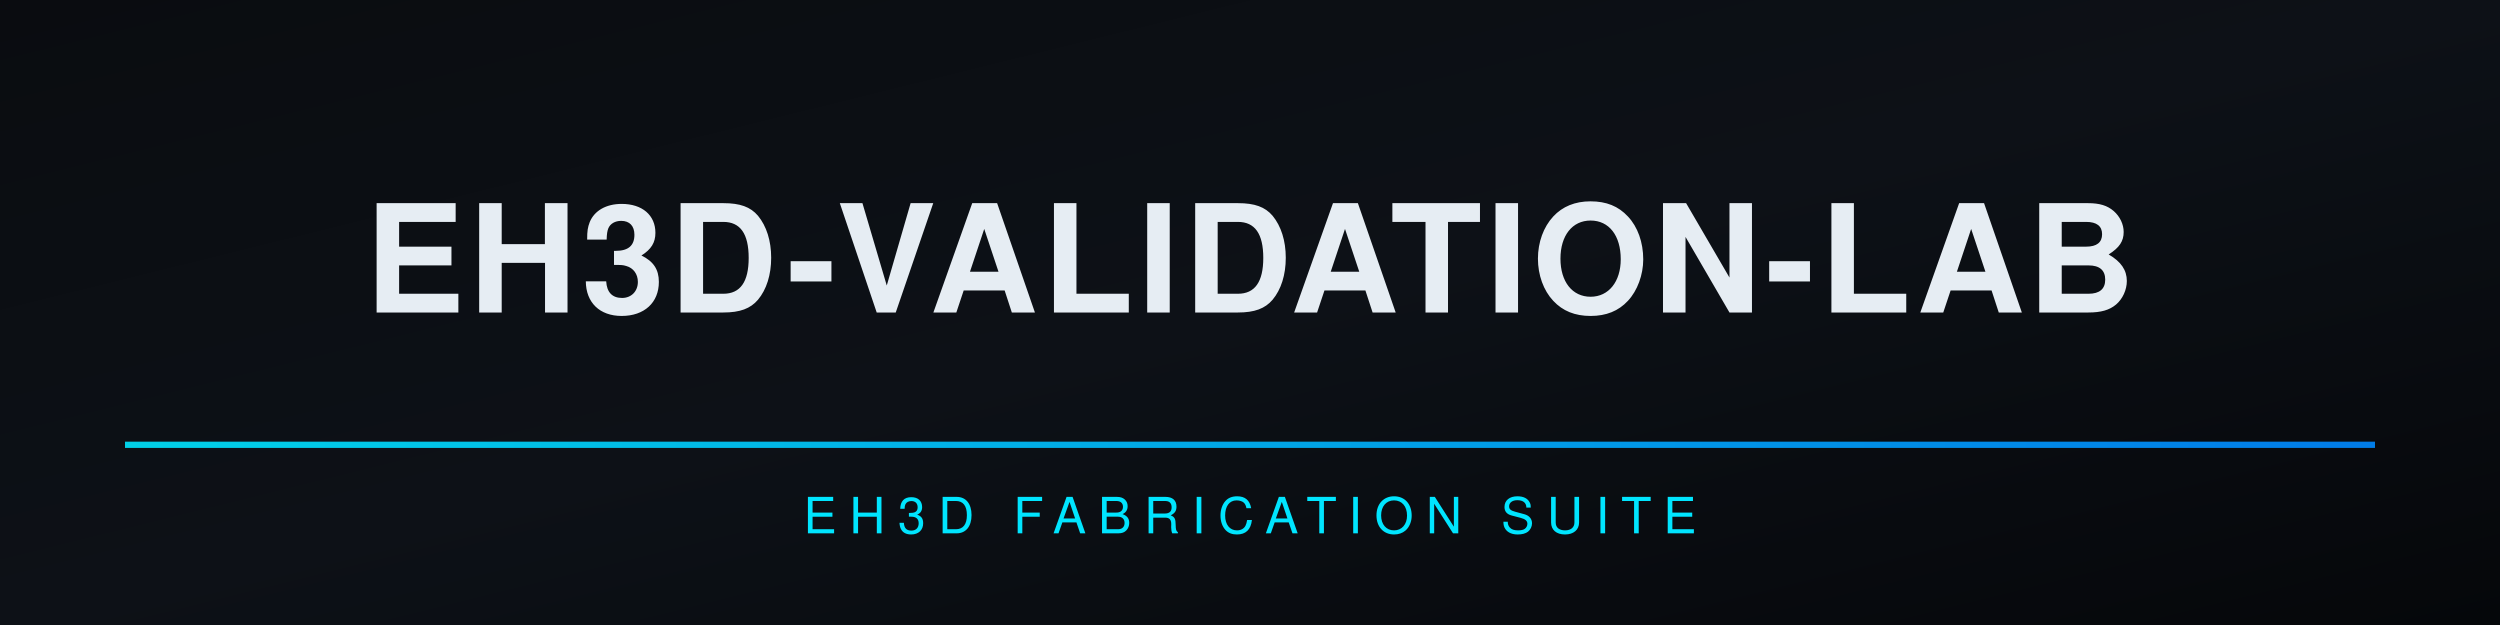
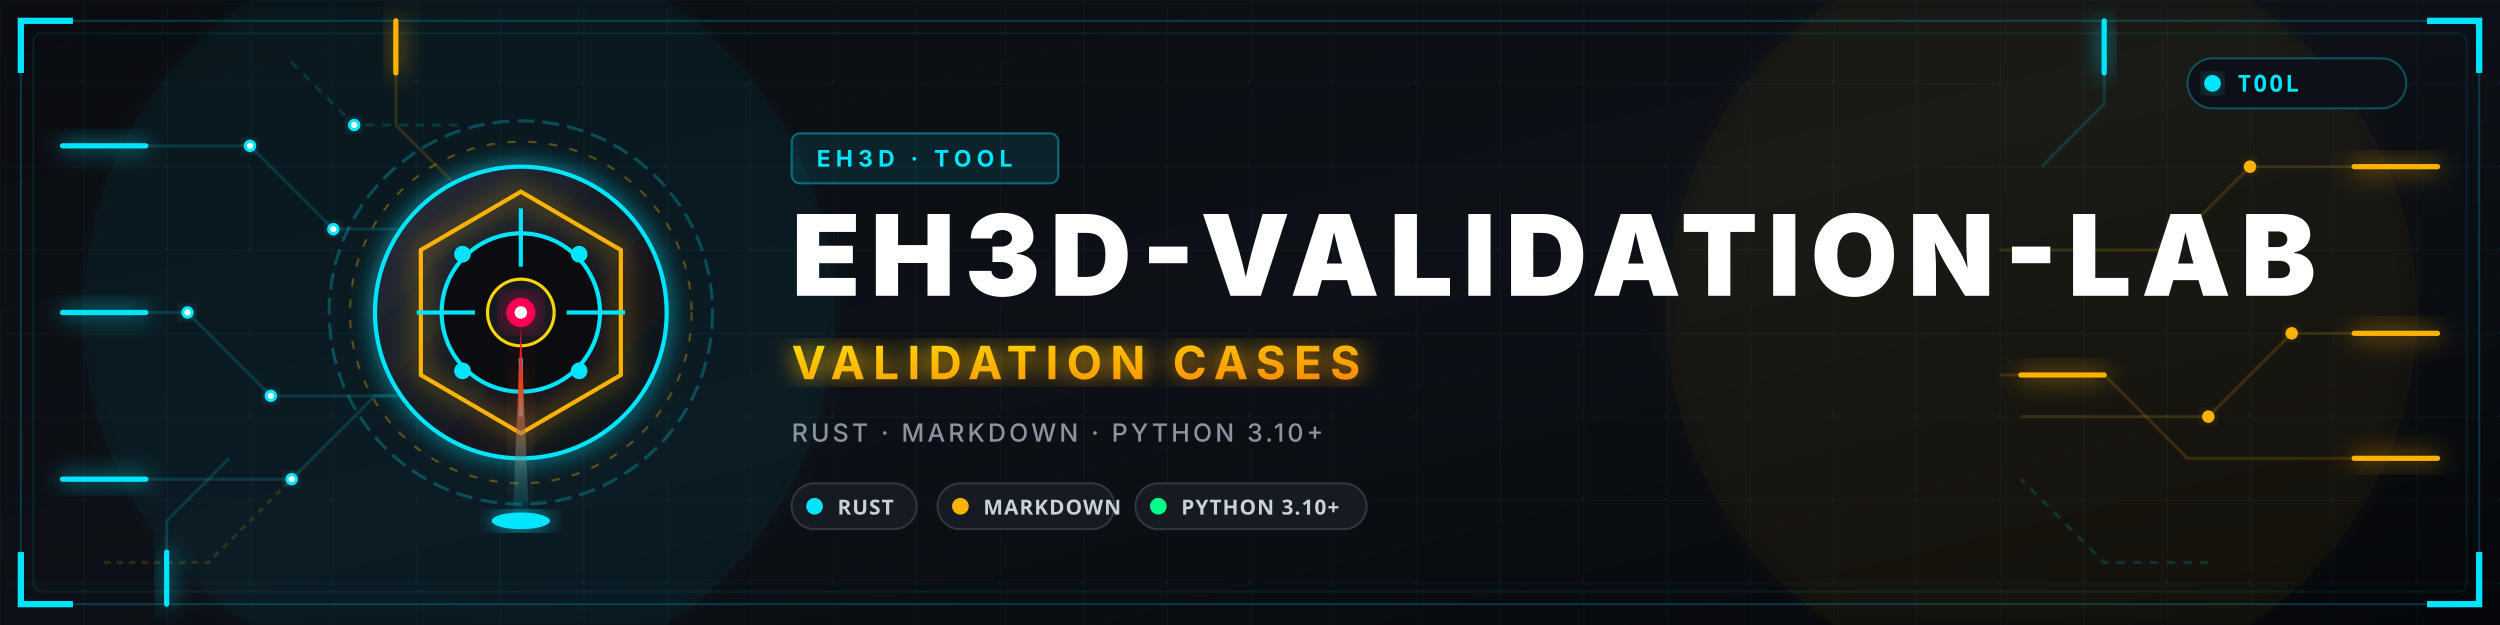
- <svg xmlns="http://www.w3.org/2000/svg" viewBox="0 0 1200 300" width="100%" height="100%" role="img" aria-label="EH3D-VALIDATION-LAB">
+ <svg xmlns="http://www.w3.org/2000/svg" viewBox="0 0 1200 300" width="100%" height="100%">
  <defs>
-     <linearGradient id="bg" x1="0%" y1="0%" x2="100%" y2="100%">
+     <linearGradient id="bgGlow" x1="0%" y1="0%" x2="100%" y2="100%">
      <stop offset="0%" stop-color="#0A0C10" />
      <stop offset="50%" stop-color="#0D1117" />
      <stop offset="100%" stop-color="#05070A" />
    </linearGradient>
-     <linearGradient id="line" x1="0%" y1="0%" x2="100%" y2="0%">
-       <stop offset="0%" stop-color="#00E5FF" stop-opacity="0.9" />
+     <linearGradient id="cyanGlow" x1="0%" y1="0%" x2="100%" y2="0%">
+       <stop offset="0%" stop-color="#00E5FF" stop-opacity="0.8" />
      <stop offset="100%" stop-color="#0088FF" stop-opacity="0.9" />
    </linearGradient>
+     <linearGradient id="goldGlow" x1="0%" y1="0%" x2="100%" y2="100%">
+       <stop offset="0%" stop-color="#FFD700" />
+       <stop offset="100%" stop-color="#FF8C00" />
+     </linearGradient>
+     <linearGradient id="laserBeam" x1="0%" y1="0%" x2="0%" y2="100%">
+       <stop offset="0%" stop-color="#FF0055" stop-opacity="1" />
+       <stop offset="30%" stop-color="#FF3300" stop-opacity="0.9" />
+       <stop offset="100%" stop-color="#00E5FF" stop-opacity="0" />
+     </linearGradient>
+     <linearGradient id="metalGradient" x1="0%" y1="0%" x2="100%" y2="100%">
+       <stop offset="0%" stop-color="#2A303C" />
+       <stop offset="50%" stop-color="#161B22" />
+       <stop offset="100%" stop-color="#0D1117" />
+     </linearGradient>
+     <filter id="glowCyan" x="-20%" y="-20%" width="140%" height="140%">
+       <feGaussianBlur stdDeviation="5" result="blur" />
+       <feMerge>
+         <feMergeNode in="blur" />
+         <feMergeNode in="SourceGraphic" />
+       </feMerge>
+     </filter>
+     <filter id="glowGold" x="-20%" y="-20%" width="140%" height="140%">
+       <feGaussianBlur stdDeviation="6" result="blur" />
+       <feMerge>
+         <feMergeNode in="blur" />
+         <feMergeNode in="SourceGraphic" />
+       </feMerge>
+     </filter>
+     <filter id="glowLaser" x="-30%" y="-30%" width="160%" height="160%">
+       <feGaussianBlur stdDeviation="8" result="blur" />
+       <feMerge>
+         <feMergeNode in="blur" />
+         <feMergeNode in="SourceGraphic" />
+       </feMerge>
+     </filter>
+     <pattern id="cyberGrid" width="40" height="40" patternUnits="userSpaceOnUse">
+       <path d="M 40 0 L 0 0 0 40" fill="none" stroke="#00E5FF" stroke-opacity="0.04" stroke-width="1" />
+       <circle cx="40" cy="40" r="1" fill="#00E5FF" fill-opacity="0.1" />
+     </pattern>
+     <g id="pcbNode">
+       <circle cx="0" cy="0" r="3" fill="#00E5FF" filter="url(#glowCyan)" />
+       <circle cx="0" cy="0" r="1.5" fill="#FFFFFF" />
+     </g>
  </defs>
-   <rect width="1200" height="300" fill="url(#bg)" />
-   <rect x="60" y="212" width="1080" height="3" fill="url(#line)" />
-   <text x="600" y="150" text-anchor="middle" font-family="Segoe UI, Helvetica, Arial, sans-serif" font-size="72" font-weight="700" letter-spacing="2" fill="#E6EDF3">EH3D-VALIDATION-LAB</text>
-   <text x="600" y="256" text-anchor="middle" font-family="Segoe UI, Helvetica, Arial, sans-serif" font-size="24" letter-spacing="6" fill="#00E5FF">EH3D FABRICATION SUITE</text>
+   <rect width="1200" height="300" fill="url(#bgGlow)" />
+   <rect width="1200" height="300" fill="url(#cyberGrid)" />
+   <circle cx="220" cy="150" r="180" fill="#00E5FF" fill-opacity="0.03" filter="url(#glowCyan)">
+     <animate attributeName="fill-opacity" values="0.02;0.05;0.02" dur="6s" repeatCount="indefinite" />
+   </circle>
+   <circle cx="980" cy="150" r="180" fill="#FFB300" fill-opacity="0.03" filter="url(#glowGold)">
+     <animate attributeName="fill-opacity" values="0.02;0.05;0.02" dur="6s" repeatCount="indefinite" />
+   </circle>
+   <rect x="10" y="10" width="1180" height="280" fill="none" stroke="#00E5FF" stroke-opacity="0.2" stroke-width="1" rx="6" />
+   <rect x="16" y="16" width="1168" height="268" fill="none" stroke="#00E5FF" stroke-opacity="0.08" stroke-width="1" rx="4" />
+   <path d="M 10 35 L 10 10 L 35 10" fill="none" stroke="#00E5FF" stroke-width="3">
+     <animate attributeName="stroke-opacity" values="0.6;1;0.6" dur="3s" repeatCount="indefinite" />
+   </path>
+   <path d="M 1190 35 L 1190 10 L 1165 10" fill="none" stroke="#00E5FF" stroke-width="3">
+     <animate attributeName="stroke-opacity" values="0.6;1;0.6" dur="3s" repeatCount="indefinite" />
+   </path>
+   <path d="M 10 265 L 10 290 L 35 290" fill="none" stroke="#00E5FF" stroke-width="3">
+     <animate attributeName="stroke-opacity" values="0.6;1;0.6" dur="3s" repeatCount="indefinite" />
+   </path>
+   <path d="M 1190 265 L 1190 290 L 1165 290" fill="none" stroke="#00E5FF" stroke-width="3">
+     <animate attributeName="stroke-opacity" values="0.6;1;0.6" dur="3s" repeatCount="indefinite" />
+   </path>
+   <g stroke="#00E5FF" stroke-opacity="0.15" stroke-width="1.5" fill="none">
+     <path d="M 30 70 L 120 70 L 160 110 L 240 110" />
+     <path d="M 30 150 L 90 150 L 130 190 L 220 190" />
+     <path d="M 30 230 L 140 230 L 180 190 L 210 190" />
+     <path d="M 80 290 L 80 250 L 110 220" />
+     <path d="M 190 10 L 190 60 L 220 90" stroke="#FFB300" stroke-opacity="0.15" />
+     <path d="M 140 30 L 170 60 L 220 60" stroke-dasharray="4,4" />
+     <path d="M 50 270 L 100 270 L 140 230" stroke="#FFB300" stroke-opacity="0.15" stroke-dasharray="3,3" />
+   </g>
+   <g fill="none" stroke-linecap="round" stroke-linejoin="round">
+     <path d="M 30 70 L 120 70 L 160 110 L 240 110" stroke="#00E5FF" stroke-width="2.5" stroke-dasharray="40, 240" filter="url(#glowCyan)">
+       <animate attributeName="stroke-dashoffset" values="280;0" dur="3s" repeatCount="indefinite" />
+     </path>
+     <path d="M 30 150 L 90 150 L 130 190 L 220 190" stroke="#00E5FF" stroke-width="2.5" stroke-dasharray="40, 220" filter="url(#glowCyan)">
+       <animate attributeName="stroke-dashoffset" values="260;0" dur="3.5s" repeatCount="indefinite" />
+     </path>
+     <path d="M 30 230 L 140 230 L 180 190 L 210 190" stroke="#00E5FF" stroke-width="2.5" stroke-dasharray="40, 230" filter="url(#glowCyan)">
+       <animate attributeName="stroke-dashoffset" values="270;0" dur="3.2s" repeatCount="indefinite" />
+     </path>
+     <path d="M 80 290 L 80 250 L 110 220" stroke="#00E5FF" stroke-width="2.5" stroke-dasharray="25, 100" filter="url(#glowCyan)">
+       <animate attributeName="stroke-dashoffset" values="125;0" dur="2.5s" repeatCount="indefinite" />
+     </path>
+     <path d="M 190 10 L 190 60 L 220 90" stroke="#FFB300" stroke-width="2.5" stroke-dasharray="25, 90" filter="url(#glowGold)">
+       <animate attributeName="stroke-dashoffset" values="115;0" dur="2.8s" repeatCount="indefinite" />
+     </path>
+   </g>
+   <use href="#pcbNode" x="120" y="70" />
+   <use href="#pcbNode" x="160" y="110" />
+   <use href="#pcbNode" x="90" y="150" />
+   <use href="#pcbNode" x="130" y="190" />
+   <use href="#pcbNode" x="140" y="230" />
+   <use href="#pcbNode" x="170" y="60" />
+   <g stroke="#FFB300" stroke-opacity="0.15" stroke-width="1.5" fill="none">
+     <path d="M 1170 80 L 1080 80 L 1040 120 L 960 120" />
+     <path d="M 1170 160 L 1100 160 L 1060 200 L 970 200" />
+     <path d="M 1170 220 L 1050 220 L 1010 180 M 1010 180 L 960 180" />
+     <path d="M 1010 10 L 1010 50 L 980 80" stroke="#00E5FF" stroke-opacity="0.15" />
+     <path d="M 1060 270 L 1010 270 L 970 230" stroke="#00E5FF" stroke-opacity="0.15" stroke-dasharray="4,4" />
+   </g>
+   <g fill="none" stroke-linecap="round" stroke-linejoin="round">
+     <path d="M 1170 80 L 1080 80 L 1040 120 L 960 120" stroke="#FFB300" stroke-width="2.5" stroke-dasharray="40, 230" filter="url(#glowGold)">
+       <animate attributeName="stroke-dashoffset" values="0;270" dur="3.5s" repeatCount="indefinite" />
+     </path>
+     <path d="M 1170 160 L 1100 160 L 1060 200 L 970 200" stroke="#FFB300" stroke-width="2.5" stroke-dasharray="40, 240" filter="url(#glowGold)">
+       <animate attributeName="stroke-dashoffset" values="0;280" dur="3.8s" repeatCount="indefinite" />
+     </path>
+     <path d="M 1170 220 L 1050 220 L 1010 180 M 1010 180 L 960 180" stroke="#FFB300" stroke-width="2.5" stroke-dasharray="40, 250" filter="url(#glowGold)">
+       <animate attributeName="stroke-dashoffset" values="0;290" dur="4s" repeatCount="indefinite" />
+     </path>
+     <path d="M 1010 10 L 1010 50 L 980 80" stroke="#00E5FF" stroke-width="2.5" stroke-dasharray="25, 95" filter="url(#glowCyan)">
+       <animate attributeName="stroke-dashoffset" values="0;120" dur="2.6s" repeatCount="indefinite" />
+     </path>
+   </g>
+   <circle cx="1080" cy="80" r="3" fill="#FFB300" filter="url(#glowGold)" />
+   <circle cx="1040" cy="120" r="3" fill="#FFB300" filter="url(#glowGold)" />
+   <circle cx="1100" cy="160" r="3" fill="#FFB300" filter="url(#glowGold)" />
+   <circle cx="1060" cy="200" r="3" fill="#FFB300" filter="url(#glowGold)" />
+   <g transform="translate(250, 150)">
+     <g>
+       <circle cx="0" cy="0" r="92" fill="none" stroke="#00E5FF" stroke-opacity="0.25" stroke-width="1.5" stroke-dasharray="8,4" />
+       <circle cx="0" cy="0" r="82" fill="none" stroke="#FFB300" stroke-opacity="0.35" stroke-width="1" stroke-dasharray="4,6" />
+       <animateTransform attributeName="transform" type="rotate" from="0 0 0" to="360 0 0" dur="25s" repeatCount="indefinite" />
+     </g>
+     <circle cx="0" cy="0" r="70" fill="url(#metalGradient)" stroke="#00E5FF" stroke-width="2" filter="url(#glowCyan)" />
+     <g>
+       <polygon points="0,-58 48,-30 48,30 0,58 -48,30 -48,-30" fill="none" stroke="#FFB300" stroke-width="2" filter="url(#glowGold)" />
+       <animateTransform attributeName="transform" type="rotate" from="360 0 0" to="0 0 0" dur="18s" repeatCount="indefinite" />
+     </g>
+     <circle cx="0" cy="0" r="38" fill="#0A0C10" stroke="#00E5FF" stroke-width="2" />
+     <line x1="-50" y1="0" x2="-22" y2="0" stroke="#00E5FF" stroke-width="2" />
+     <line x1="22" y1="0" x2="50" y2="0" stroke="#00E5FF" stroke-width="2" />
+     <line x1="0" y1="-50" x2="0" y2="-22" stroke="#00E5FF" stroke-width="2" />
+     <line x1="0" y1="22" x2="0" y2="50" stroke="#00E5FF" stroke-width="2" />
+     <circle cx="0" cy="0" r="16" fill="#161B22" stroke="#FFD700" stroke-width="1.5" />
+     <circle cx="0" cy="0" r="7" fill="#FF0055" filter="url(#glowLaser)">
+       <animate attributeName="opacity" values="0.5;1;0.5" dur="1.5s" repeatCount="indefinite" />
+     </circle>
+     <circle cx="0" cy="0" r="3" fill="#FFFFFF" />
+     <g>
+       <circle cx="-28" cy="-28" r="4" fill="#00E5FF" />
+       <circle cx="28" cy="-28" r="4" fill="#00E5FF" />
+       <circle cx="-28" cy="28" r="4" fill="#00E5FF" />
+       <circle cx="28" cy="28" r="4" fill="#00E5FF" />
+       <animateTransform attributeName="transform" type="scale" values="1;1.05;1" dur="2s" repeatCount="indefinite" additive="sum" />
+     </g>
+   </g>
+   <path d="M 250 157 L 246 250 L 254 250 Z" fill="url(#laserBeam)" filter="url(#glowLaser)">
+     <animate attributeName="opacity" values="0.3;1;0.3" dur="1.2s" repeatCount="indefinite" />
+   </path>
+   <ellipse cx="250" cy="250" rx="14" ry="4" fill="#00E5FF" filter="url(#glowCyan)">
+     <animate attributeName="rx" values="10;18;10" dur="1.2s" repeatCount="indefinite" />
+     <animate attributeName="opacity" values="0.4;1;0.4" dur="1.2s" repeatCount="indefinite" />
+   </ellipse>
+   <g transform="translate(380, 0)">
+     <g transform="translate(0, 82)">
+       <rect x="0" y="-18" width="128" height="24" rx="4" fill="#00E5FF" fill-opacity="0.1" stroke="#00E5FF" stroke-opacity="0.4" stroke-width="1">
+         <animate attributeName="stroke-opacity" values="0.3;0.8;0.3" dur="4s" repeatCount="indefinite" />
+       </rect>
+       <text x="12" y="-2" font-family="'Inter', 'Segoe UI', 'Roboto', sans-serif" font-weight="700" font-size="11" fill="#00E5FF" letter-spacing="2.5">EH3D · TOOL</text>
+     </g>
+     <text x="0" y="142" font-family="'Inter', 'Segoe UI', 'Roboto', sans-serif" font-weight="900" font-size="54" fill="#FFFFFF" letter-spacing="4.8">EH3D-VALIDATION-LAB</text>
+     <text x="0" y="182" font-family="'Inter', 'Segoe UI', 'Roboto', sans-serif" font-weight="700" font-size="22" fill="url(#goldGlow)" letter-spacing="4" filter="url(#glowGold)">VALIDATION CASES</text>
+     <text x="0" y="212" font-family="'Inter', 'Segoe UI', 'Roboto', sans-serif" font-weight="500" font-size="12" fill="#8B949E" letter-spacing="1.5">RUST · MARKDOWN · PYTHON 3.10+</text>
+     <g transform="translate(0, 232)">
+       <rect x="0" y="0" width="60" height="22" rx="11" fill="#161B22" stroke="#30363D" stroke-width="1" />
+       <circle cx="11" cy="11" r="4" fill="#00E5FF">
+         <animate attributeName="opacity" values="0.5;1;0.5" dur="2.0s" repeatCount="indefinite" />
+       </circle>
+       <text x="22" y="15" font-family="sans-serif" font-weight="600" font-size="10" fill="#C9D1D9" letter-spacing="0.5">RUST</text>
+       <rect x="70" y="0" width="85" height="22" rx="11" fill="#161B22" stroke="#30363D" stroke-width="1" />
+       <circle cx="81" cy="11" r="4" fill="#FFB300">
+         <animate attributeName="opacity" values="0.5;1;0.5" dur="2.2s" repeatCount="indefinite" />
+       </circle>
+       <text x="92" y="15" font-family="sans-serif" font-weight="600" font-size="10" fill="#C9D1D9" letter-spacing="0.5">MARKDOWN</text>
+       <rect x="165" y="0" width="111" height="22" rx="11" fill="#161B22" stroke="#30363D" stroke-width="1" />
+       <circle cx="176" cy="11" r="4" fill="#00FF88">
+         <animate attributeName="opacity" values="0.5;1;0.5" dur="2.4s" repeatCount="indefinite" />
+       </circle>
+       <text x="187" y="15" font-family="sans-serif" font-weight="600" font-size="10" fill="#C9D1D9" letter-spacing="0.5">PYTHON 3.10+</text>
+     </g>
+   </g>
+   <g transform="translate(1060, 42)">
+     <rect x="-10" y="-14" width="105" height="24" rx="12" fill="#0D1117" stroke="#00E5FF" stroke-opacity="0.3" stroke-width="1" />
+     <circle cx="2" cy="-2" r="4" fill="#00E5FF" filter="url(#glowGold)">
+       <animate attributeName="opacity" values="0.3;1;0.3" dur="1.5s" repeatCount="indefinite" />
+     </circle>
+     <text x="14" y="2" font-family="monospace" font-weight="700" font-size="11" fill="#00E5FF" letter-spacing="1">TOOL</text>
+   </g>
</svg>
